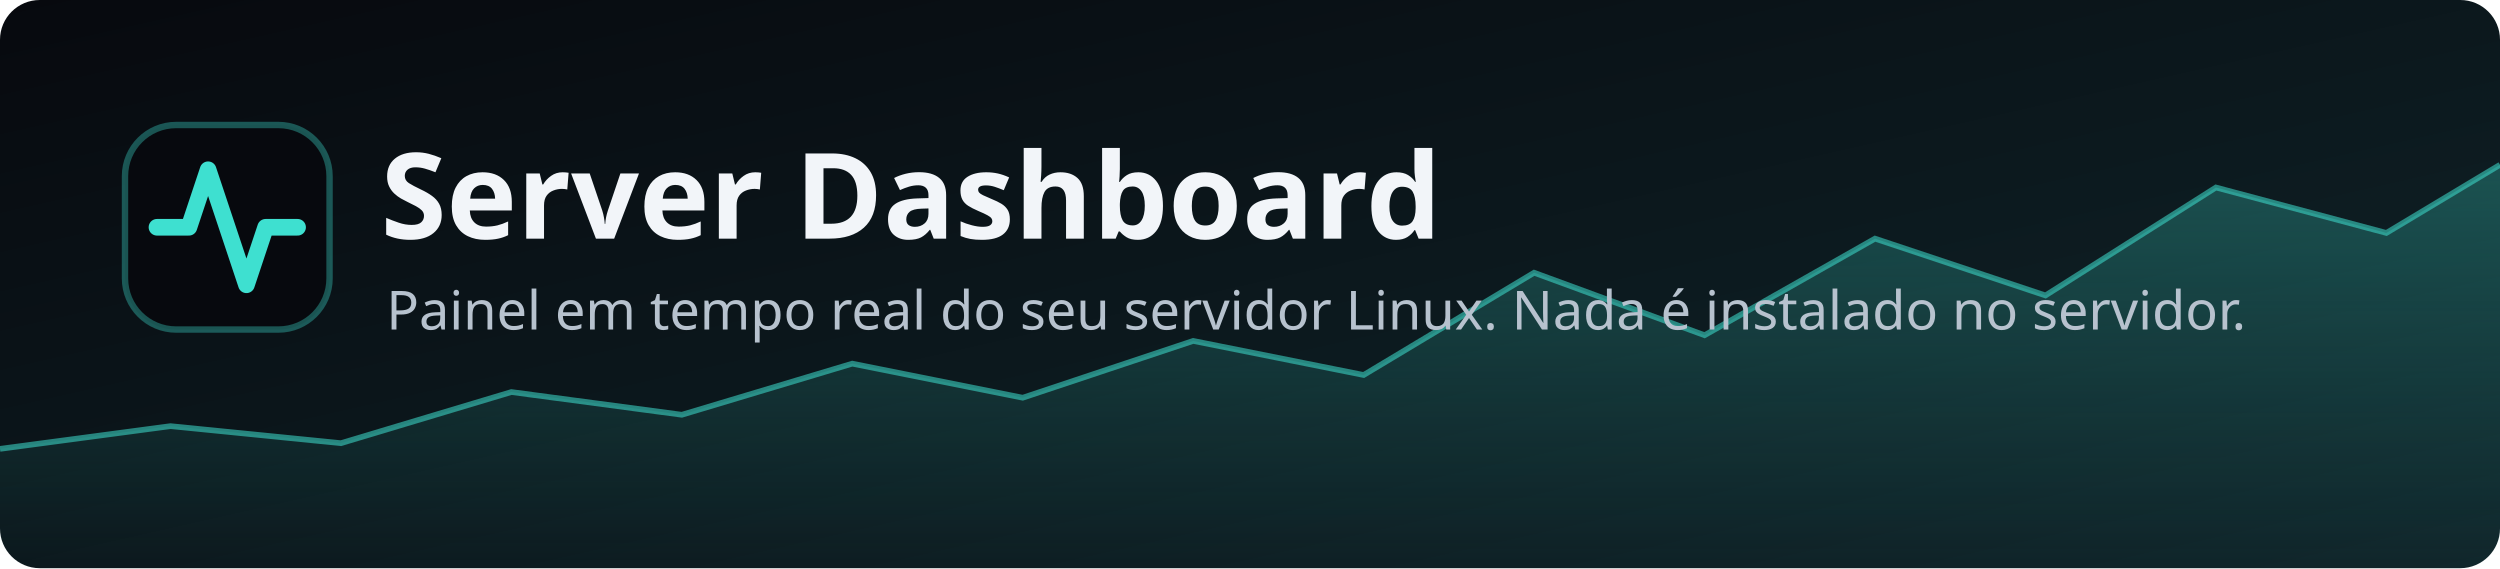
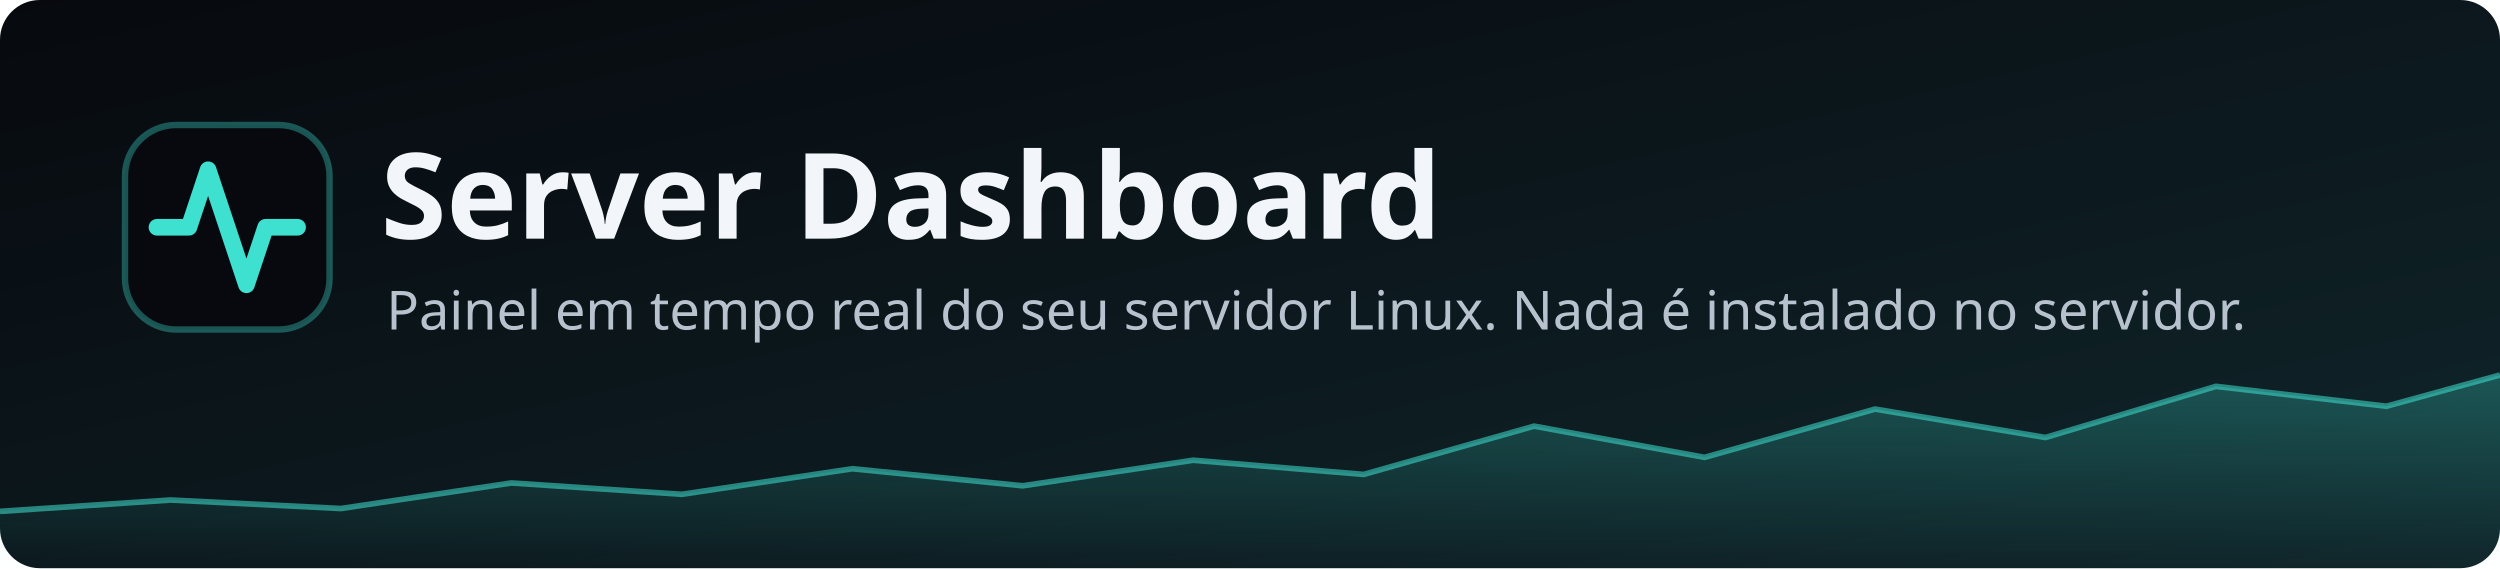
<svg xmlns="http://www.w3.org/2000/svg" viewBox="0 0 880 200" role="img" aria-label="Server Dashboard: painel em tempo real do seu servidor Linux">
  <defs>
    <linearGradient id="f" x1="0" y1="0" x2="1" y2="1">
      <stop offset="0" stop-color="#07090E" />
      <stop offset="1" stop-color="#10262B" />
    </linearGradient>
    <linearGradient id="a" x1="0" y1="0" x2="0" y2="1">
      <stop offset="0" stop-color="#3EE0D0" stop-opacity=".28" />
      <stop offset="1" stop-color="#3EE0D0" stop-opacity="0" />
    </linearGradient>
  </defs>
  <rect width="880" height="200" rx="14" fill="url(#f)" />
-   <path d="M0 158 60 150 120 156 180 138 240 146 300 128 360 140 420 120 480 132 540 96 600 118 660 84 720 104 780 66 840 82 880 58V200H0Z" fill="url(#a)" />
-   <path d="M0 158 60 150 120 156 180 138 240 146 300 128 360 140 420 120 480 132 540 96 600 118 660 84 720 104 780 66 840 82 880 58" fill="none" stroke="#3EE0D0" stroke-width="2" stroke-opacity=".55" />
+   <path d="M0 180 60 176 120 179 180 170 240 174 300 165 360 171 420 162 480 167 540 150 600 161 660 144 720 154 780 136 840 143 880 132V200H0Z" fill="url(#a)" />
+   <path d="M0 180 60 176 120 179 180 170 240 174 300 165 360 171 420 162 480 167 540 150 600 161 660 144 720 154 780 136 840 143 880 132" fill="none" stroke="#3EE0D0" stroke-width="2" stroke-opacity=".55" />
  <g transform="translate(44 44) scale(2.25)">
    <rect width="32" height="32" rx="8" fill="#07090E" stroke="#3EE0D0" stroke-opacity=".35" />
    <polyline points="5 16 10 16 13 7 19 25 22 16 27 16" stroke="#3EE0D0" stroke-width="2.6" fill="none" stroke-linecap="round" stroke-linejoin="round" />
  </g>
  <text x="134" y="84" font-family="-apple-system,BlinkMacSystemFont,'Segoe UI','Noto Sans',Helvetica,Arial,sans-serif" font-size="42" font-weight="700" fill="#F2F5F9">Server Dashboard</text>
  <text x="136" y="116" font-family="-apple-system,BlinkMacSystemFont,'Segoe UI','Noto Sans',Helvetica,Arial,sans-serif" font-size="19" fill="#B7C2CE">Painel em tempo real do seu servidor Linux. Nada é instalado no servidor.</text>
</svg>
